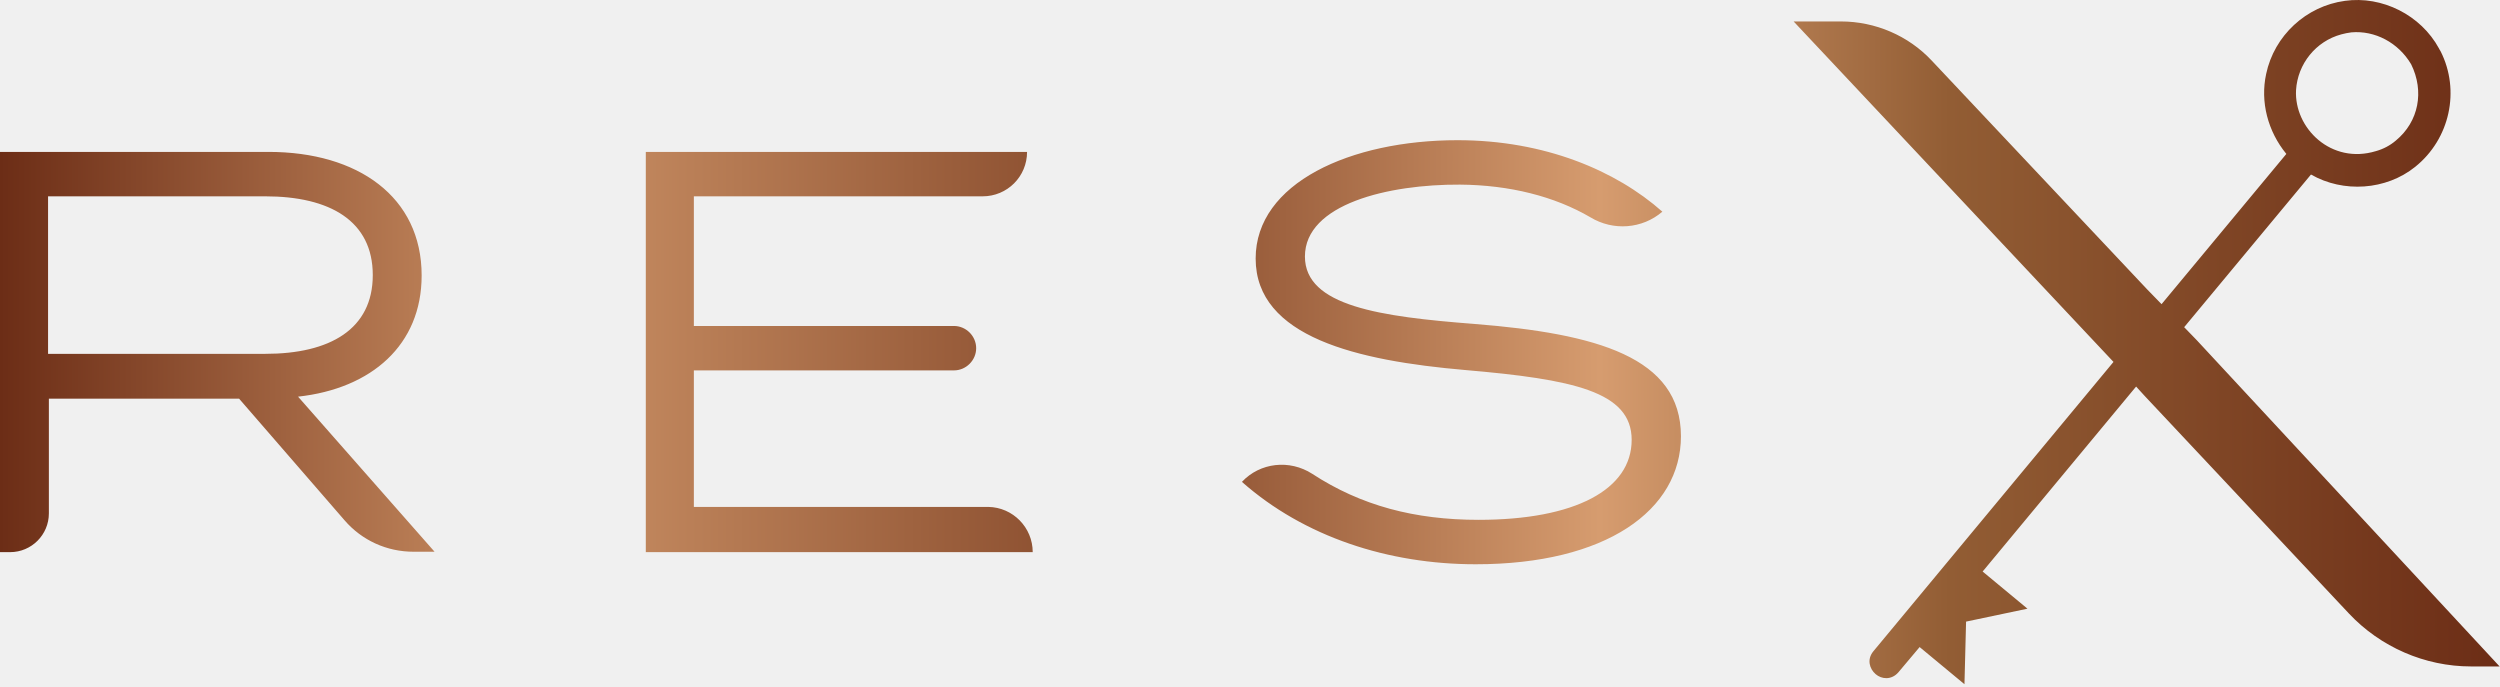
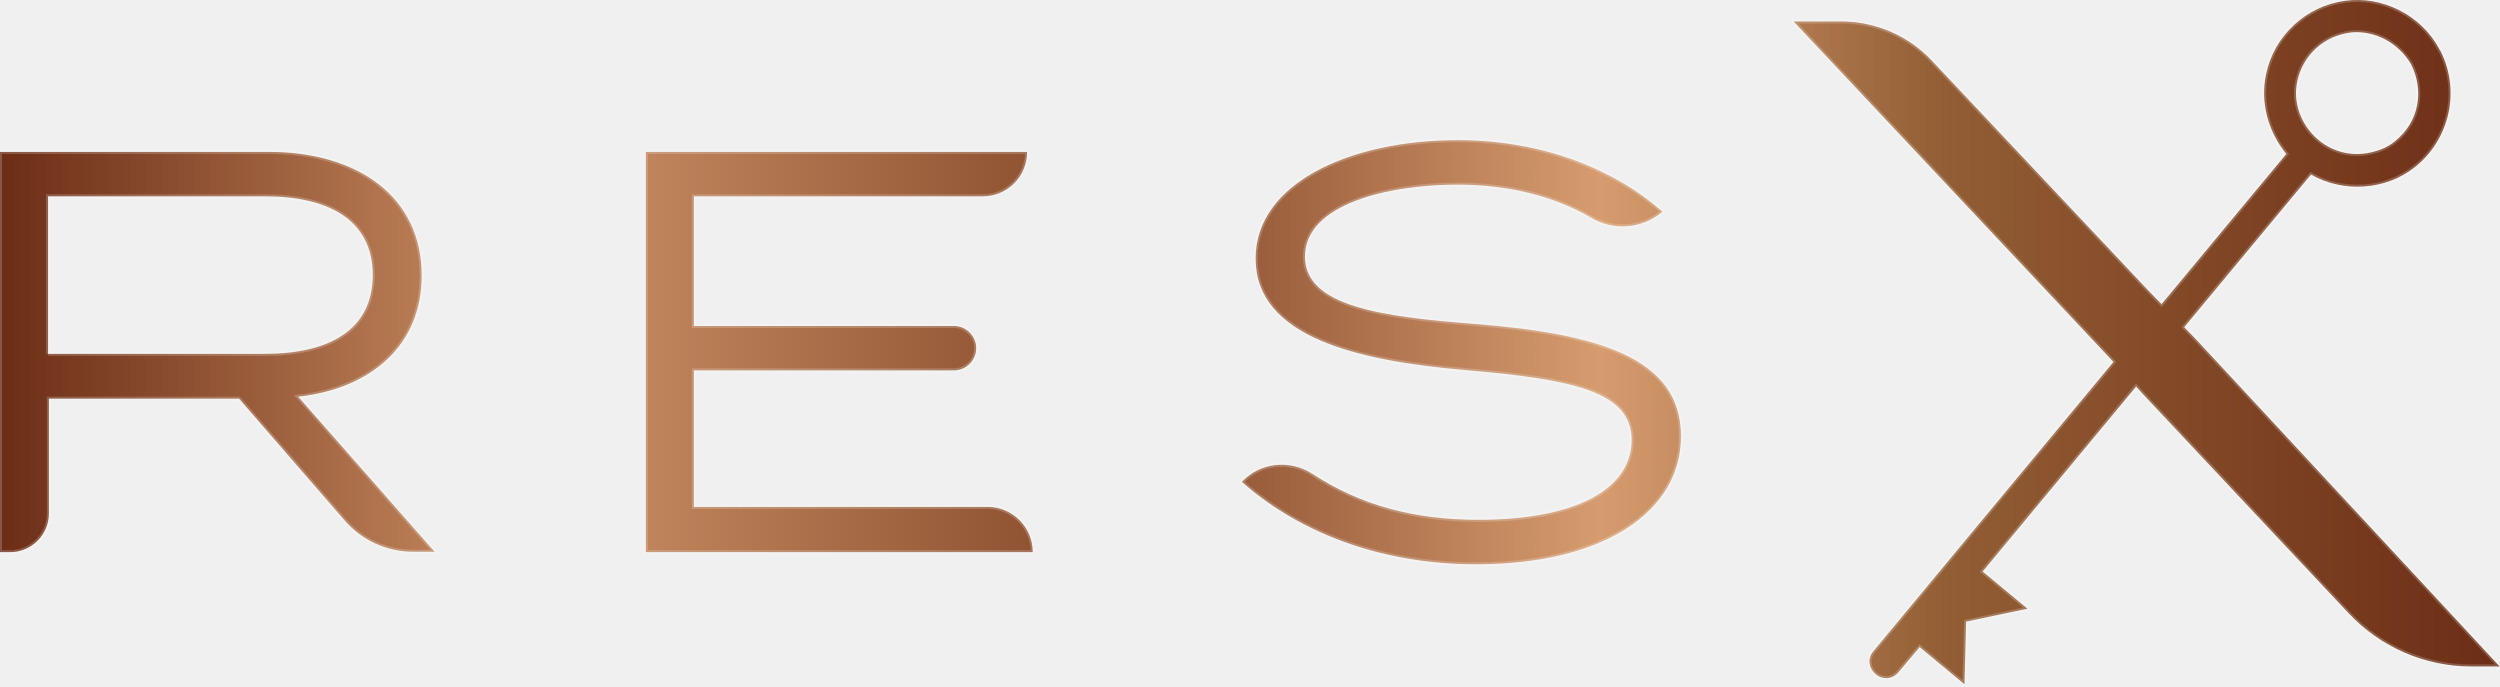
<svg xmlns="http://www.w3.org/2000/svg" width="619" height="170" fill="none" viewBox="0 0 619 170">
-   <path fill="url(#resx-fill)" d="m543.9 84.211-3.1-3.2 31.4-37.8c8 4.6 18.6 3.9 25.8-1.9 8.6-6.9 11.2-18.9 6.3-28.6-.1-.2-.2-.3-.3-.5 0-.1-.1-.1-.1-.2-4.5-8.3-14.1-13.1-23.3-11.8-9.6 1.3-17.5 8.6-19.5 18.1-1.5 6.9.4 14.2 5 19.8l-30.9 37.2-3.6-3.7-53.3-56.6c-5.8-6.2-14-9.7-22.5-9.7h-11.7l74.5 79.3 4.7 5-59.5 71.7c-1.6 2-.9 4.3.6 5.6 1.5 1.3 3.9 1.5 5.6-.4l5.3-6.3 11.1 9.2.4-15.5 15.2-3.2-11.1-9.2 38-45.8 2.1 2.3 50.6 53.9c7.8 8.3 18.8 13.1 30.2 13.1h7.1l-75-80.8Zm24.6-61.9c.4-6.5 4.9-12.1 11.2-13.8.8-.2 1.6-.4 2.5-.5 5.8-.5 11.6 2.5 14.8 7.9 3.3 6.7 1.9 14.2-3.8 18.9-1.4 1.2-3.1 2.1-4.9 2.6-11.1 3.4-20.3-5.7-19.8-15.1Zm-464.1 45.9c0-19.5-15.8-30.6-37.9-30.6H0v99.1h2.5c5.3 0 9.6-4.3 9.6-9.6v-28.4h47.1l26.1 30.1c4.3 5 10.5 7.8 17.1 7.8h5.2l-33.8-38.4c18.2-2 30.6-12.8 30.6-30Zm-92.5 19.5v-39.1h53.8c16 0 26.6 6.1 26.6 19.5s-10.6 19.5-26.6 19.5H11.9v.1Zm243.8 49h-95.8v-99.1h94.4c0 6.1-4.9 11-11 11h-71.5v32.1h64.4c3 0 5.5 2.5 5.5 5.5s-2.5 5.5-5.5 5.5h-64.4v33.8h72.9c6.1.1 11 5.1 11 11.2Zm160.5-28.7c0 18.3-18.5 31.7-50.8 31.7-21.7 0-42.5-6.8-57.9-20.4 4.5-4.8 11.8-5.6 17.4-2 12.1 7.9 25.4 11.4 41.2 11.4 23.9 0 37.9-7.5 37.9-19.8 0-12-14.6-15-41.3-17.3-26.5-2.3-51.8-8.1-51.8-27.6 0-18.7 23.5-29.3 50-29.3 21.5 0 39.2 7.5 50.7 17.7-5 4.3-12.2 4.8-17.8 1.4-8.9-5.2-20-8-32.3-8.1-17.7-.1-38.4 4.8-38.4 17.8 0 12.3 18.7 14.9 42 16.7 30.2 2.4 51.1 8.2 51.1 27.8Z" />
+   <path stroke="#fff" stroke-width="1" stroke-opacity="0.2" fill="url(#resx-fill)" d="m543.9 84.211-3.1-3.2 31.4-37.8c8 4.6 18.6 3.9 25.8-1.9 8.6-6.9 11.2-18.9 6.3-28.6-.1-.2-.2-.3-.3-.5 0-.1-.1-.1-.1-.2-4.5-8.3-14.1-13.1-23.3-11.8-9.6 1.3-17.5 8.6-19.5 18.1-1.5 6.9.4 14.2 5 19.8l-30.9 37.2-3.6-3.7-53.3-56.6c-5.8-6.2-14-9.7-22.5-9.7h-11.7l74.5 79.3 4.7 5-59.5 71.7c-1.6 2-.9 4.3.6 5.6 1.5 1.3 3.9 1.5 5.6-.4l5.3-6.3 11.1 9.2.4-15.5 15.2-3.2-11.1-9.2 38-45.8 2.1 2.3 50.6 53.9c7.8 8.3 18.8 13.1 30.2 13.1h7.1l-75-80.8Zm24.6-61.9c.4-6.5 4.9-12.1 11.2-13.8.8-.2 1.6-.4 2.5-.5 5.8-.5 11.6 2.5 14.8 7.9 3.3 6.7 1.9 14.2-3.8 18.9-1.4 1.2-3.1 2.1-4.9 2.6-11.1 3.4-20.3-5.7-19.8-15.1Zm-464.1 45.9c0-19.5-15.8-30.6-37.9-30.6H0v99.1h2.5c5.3 0 9.6-4.3 9.6-9.6v-28.4h47.1l26.1 30.1c4.3 5 10.5 7.8 17.1 7.8h5.2l-33.8-38.4c18.2-2 30.6-12.8 30.6-30Zm-92.5 19.5v-39.1h53.8c16 0 26.6 6.1 26.6 19.5s-10.6 19.5-26.6 19.5H11.9v.1Zm243.8 49h-95.8v-99.1h94.4c0 6.1-4.9 11-11 11h-71.5v32.1h64.4c3 0 5.5 2.5 5.5 5.5s-2.5 5.5-5.5 5.5h-64.4v33.8h72.9c6.1.1 11 5.1 11 11.2Zm160.5-28.7c0 18.3-18.5 31.7-50.8 31.7-21.7 0-42.5-6.8-57.9-20.4 4.5-4.8 11.8-5.6 17.4-2 12.1 7.9 25.4 11.4 41.2 11.4 23.9 0 37.9-7.5 37.9-19.8 0-12-14.6-15-41.3-17.3-26.5-2.3-51.8-8.1-51.8-27.6 0-18.7 23.5-29.3 50-29.3 21.5 0 39.2 7.5 50.7 17.7-5 4.3-12.2 4.8-17.8 1.4-8.9-5.2-20-8-32.3-8.1-17.7-.1-38.4 4.8-38.4 17.8 0 12.3 18.7 14.9 42 16.7 30.2 2.4 51.1 8.2 51.1 27.8Z" />
  <defs>
    <linearGradient id="resx-fill" x1="-.014" x2="618.907" y1="84.503" y2="84.503" gradientUnits="userSpaceOnUse">
      <stop stop-color="#6C2D16" />
      <stop offset=".169" stop-color="#B87C54" />
      <stop offset=".211" stop-color="#CE9468" />
      <stop offset=".451" stop-color="#844729" />
      <stop offset=".64" stop-color="#D69C6F" />
      <stop offset=".78" stop-color="#925D34" />
      <stop offset="1" stop-color="#6C2D16" />
    </linearGradient>
  </defs>
</svg>
